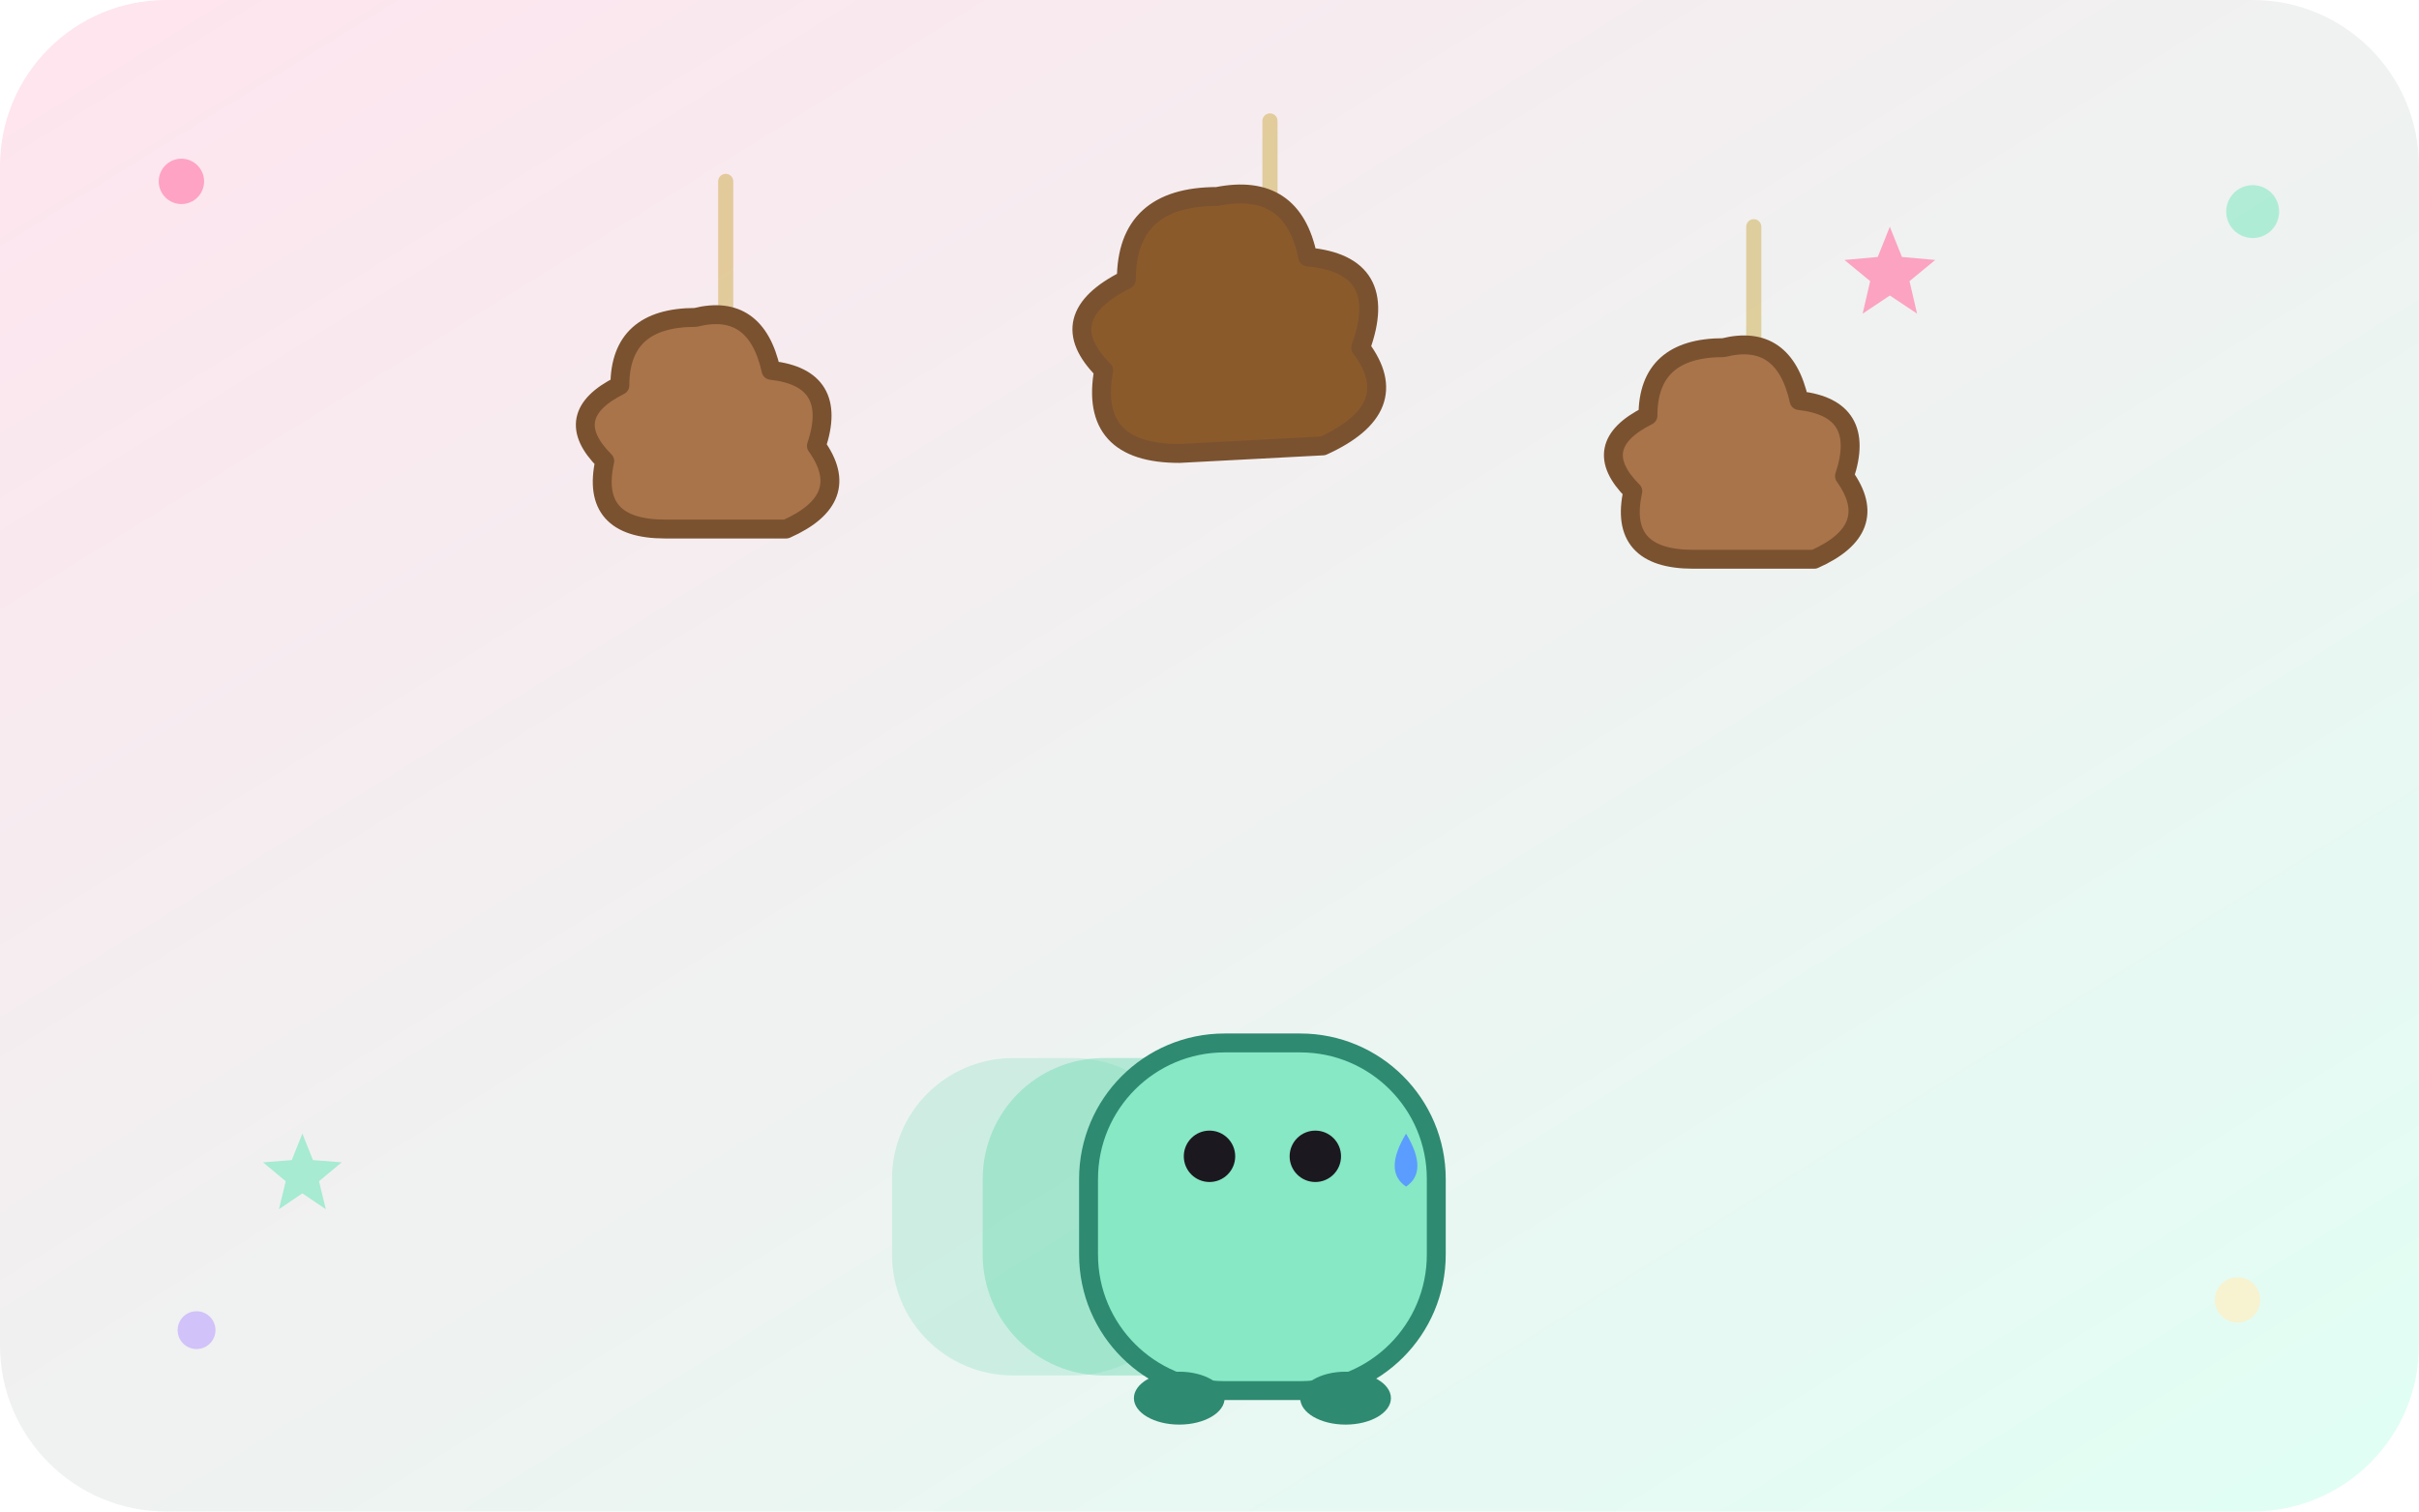
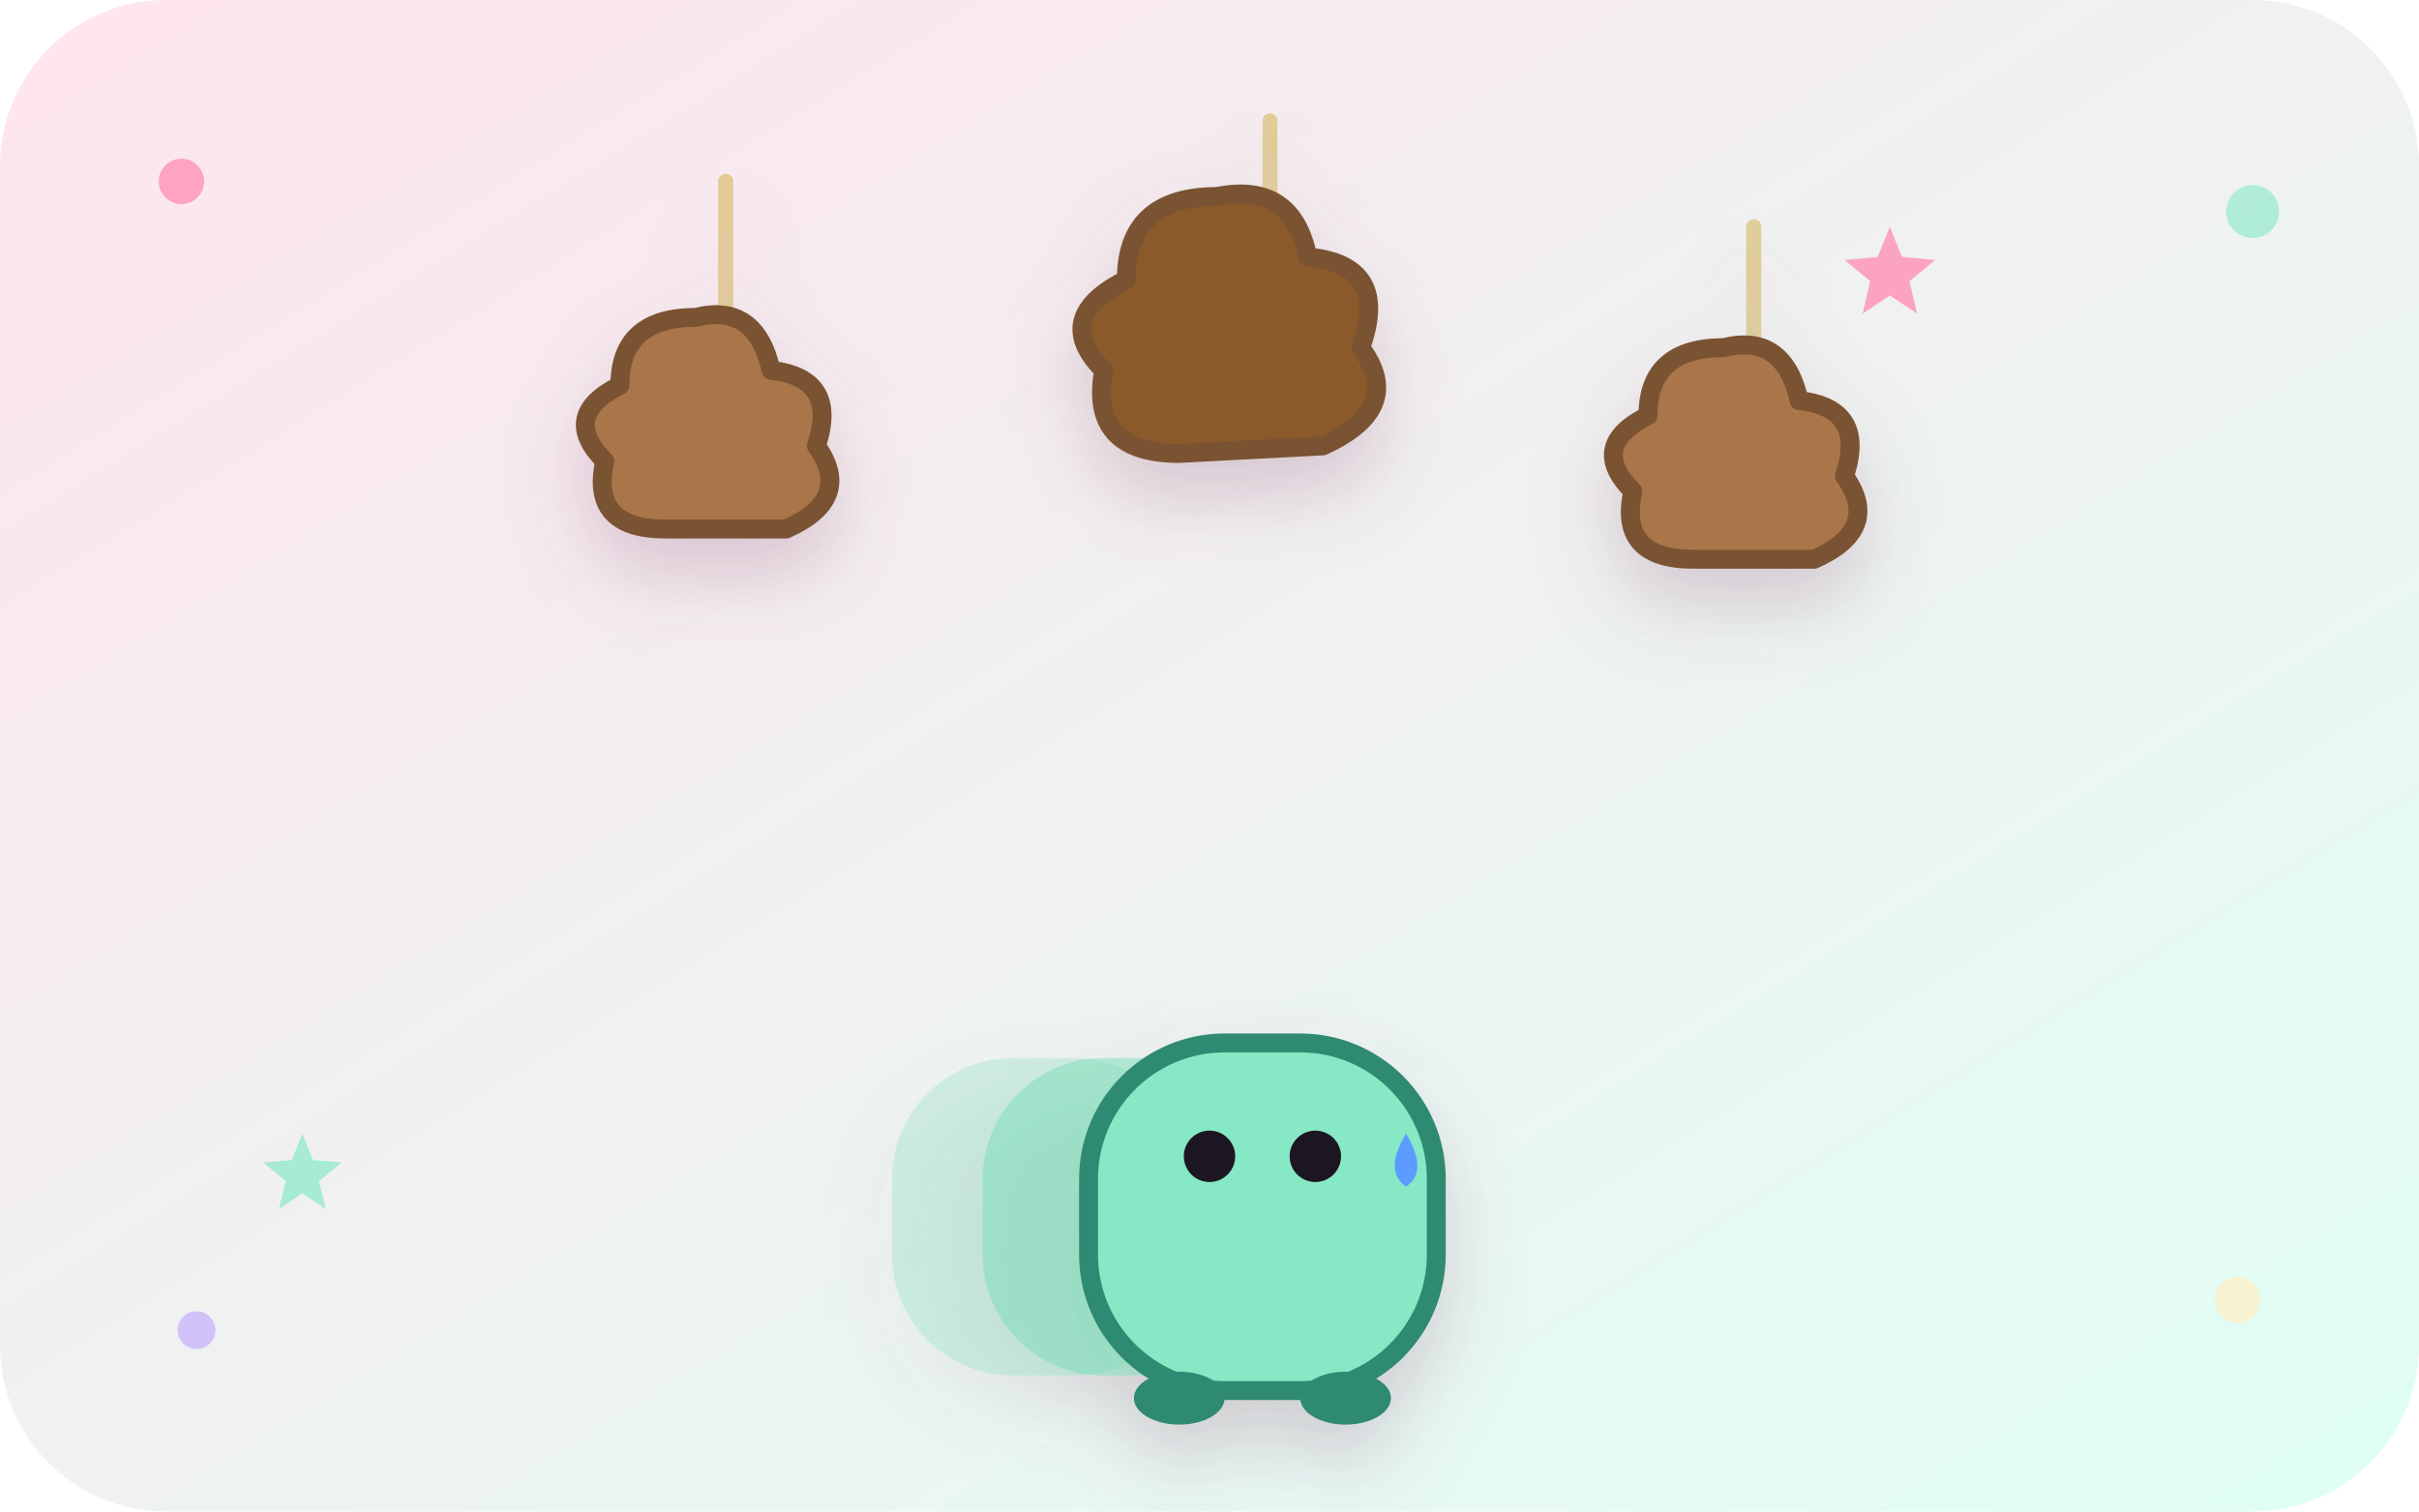
<svg xmlns="http://www.w3.org/2000/svg" viewBox="0 0 320 200">
  <defs>
    <linearGradient id="ddBg" x1="0" y1="0" x2="1" y2="1">
      <stop offset="0%" stop-color="#ffe4ee" />
      <stop offset="100%" stop-color="#e0fff4" />
    </linearGradient>
+     <filter id="lift" x="-35%" y="-35%" width="170%" height="170%">
+       <feDropShadow dx="0" dy="5" stdDeviation="5" flood-color="#8a5a78" flood-opacity="0.26" />
+     </filter>
  </defs>
  <rect x="0" y="0" width="320" height="200" rx="22" fill="url(#ddBg)" />
  <circle cx="24" cy="24" r="3" fill="#ff6b9e" opacity="0.55" />
  <circle cx="298" cy="28" r="3.5" fill="#86e8c4" opacity="0.6" />
  <circle cx="26" cy="176" r="2.5" fill="#b89aff" opacity="0.55" />
  <circle cx="296" cy="172" r="3" fill="#ffeec2" opacity="0.7" />
  <path d="M 250 30 l 1.6 4 4.4 0.4 -3.4 2.8 1 4.3 -3.6 -2.4 -3.6 2.4 1 -4.3 -3.4 -2.8 4.4 -0.4 z" fill="#ff82ac" opacity="0.7" />
  <path d="M 40 150 l 1.4 3.5 3.8 0.3 -3 2.5 0.9 3.7 -3.1 -2.1 -3.1 2.1 0.9 -3.7 -3 -2.5 3.8 -0.3 z" fill="#86e8c4" opacity="0.7" />
-   <line x1="96" y1="24" x2="96" y2="44" stroke="#c49a1f" stroke-width="2" stroke-linecap="round" opacity="0.4" />
-   <line x1="168" y1="16" x2="168" y2="40" stroke="#c49a1f" stroke-width="2" stroke-linecap="round" opacity="0.4" />
-   <line x1="232" y1="30" x2="232" y2="50" stroke="#c49a1f" stroke-width="2" stroke-linecap="round" opacity="0.4" />
-   <g stroke="#7a5230" stroke-width="2.5" stroke-linejoin="round">
-     <path d="M 88 70 q -10 0 -8 -9 q -6 -6 2 -10 q 0 -9 10 -9 q 8 -2 10 7 q 9 1 6 10 q 5 7 -4 11 z" fill="#a9744a" />
-     <path d="M 156 60 q -12 0 -10 -11 q -7 -7 3 -12 q 0 -11 12 -11 q 10 -2 12 8 q 11 1 7 12 q 6 8 -5 13 z" fill="#8b5a2b" />
-     <path d="M 224 74 q -10 0 -8 -9 q -6 -6 2 -10 q 0 -9 10 -9 q 8 -2 10 7 q 9 1 6 10 q 5 7 -4 11 z" fill="#a9744a" />
-   </g>
-   <g opacity="0.25">
-     <rect x="118" y="140" width="40" height="42" rx="16" fill="#6ed9b3" />
-   </g>
-   <g opacity="0.45">
-     <rect x="130" y="140" width="40" height="42" rx="16" fill="#6ed9b3" />
-   </g>
-   <g>
-     <rect x="144" y="138" width="46" height="46" rx="18" fill="#86e8c4" stroke="#2e8a70" stroke-width="2.5" />
-     <ellipse cx="156" cy="185" rx="6" ry="3.5" fill="#2e8a70" />
-     <ellipse cx="178" cy="185" rx="6" ry="3.5" fill="#2e8a70" />
-     <circle cx="160" cy="153" r="3.4" fill="#1c1820" />
-     <circle cx="174" cy="153" r="3.4" fill="#1c1820" />
-     <path d="M 186 150 q 3 5 0 7 q -3 -2 0 -7 z" fill="#5b9cff" />
+   <g filter="url(#lift)">
+     <line x1="96" y1="24" x2="96" y2="44" stroke="#c49a1f" stroke-width="2" stroke-linecap="round" opacity="0.4" />
+     <line x1="168" y1="16" x2="168" y2="40" stroke="#c49a1f" stroke-width="2" stroke-linecap="round" opacity="0.4" />
+     <line x1="232" y1="30" x2="232" y2="50" stroke="#c49a1f" stroke-width="2" stroke-linecap="round" opacity="0.4" />
+     <g stroke="#7a5230" stroke-width="2.5" stroke-linejoin="round">
+       <path d="M 88 70 q -10 0 -8 -9 q -6 -6 2 -10 q 0 -9 10 -9 q 8 -2 10 7 q 9 1 6 10 q 5 7 -4 11 z" fill="#a9744a" />
+       <path d="M 156 60 q -12 0 -10 -11 q -7 -7 3 -12 q 0 -11 12 -11 q 10 -2 12 8 q 11 1 7 12 q 6 8 -5 13 z" fill="#8b5a2b" />
+       <path d="M 224 74 q -10 0 -8 -9 q -6 -6 2 -10 q 0 -9 10 -9 q 8 -2 10 7 q 9 1 6 10 q 5 7 -4 11 z" fill="#a9744a" />
+     </g>
+     <g opacity="0.25">
+       <rect x="118" y="140" width="40" height="42" rx="16" fill="#6ed9b3" />
+     </g>
+     <g opacity="0.45">
+       <rect x="130" y="140" width="40" height="42" rx="16" fill="#6ed9b3" />
+     </g>
+     <g>
+       <rect x="144" y="138" width="46" height="46" rx="18" fill="#86e8c4" stroke="#2e8a70" stroke-width="2.5" />
+       <ellipse cx="156" cy="185" rx="6" ry="3.5" fill="#2e8a70" />
+       <ellipse cx="178" cy="185" rx="6" ry="3.5" fill="#2e8a70" />
+       <circle cx="160" cy="153" r="3.4" fill="#1c1820" />
+       <circle cx="174" cy="153" r="3.4" fill="#1c1820" />
+       <path d="M 186 150 q 3 5 0 7 q -3 -2 0 -7 z" fill="#5b9cff" />
+     </g>
  </g>
</svg>
